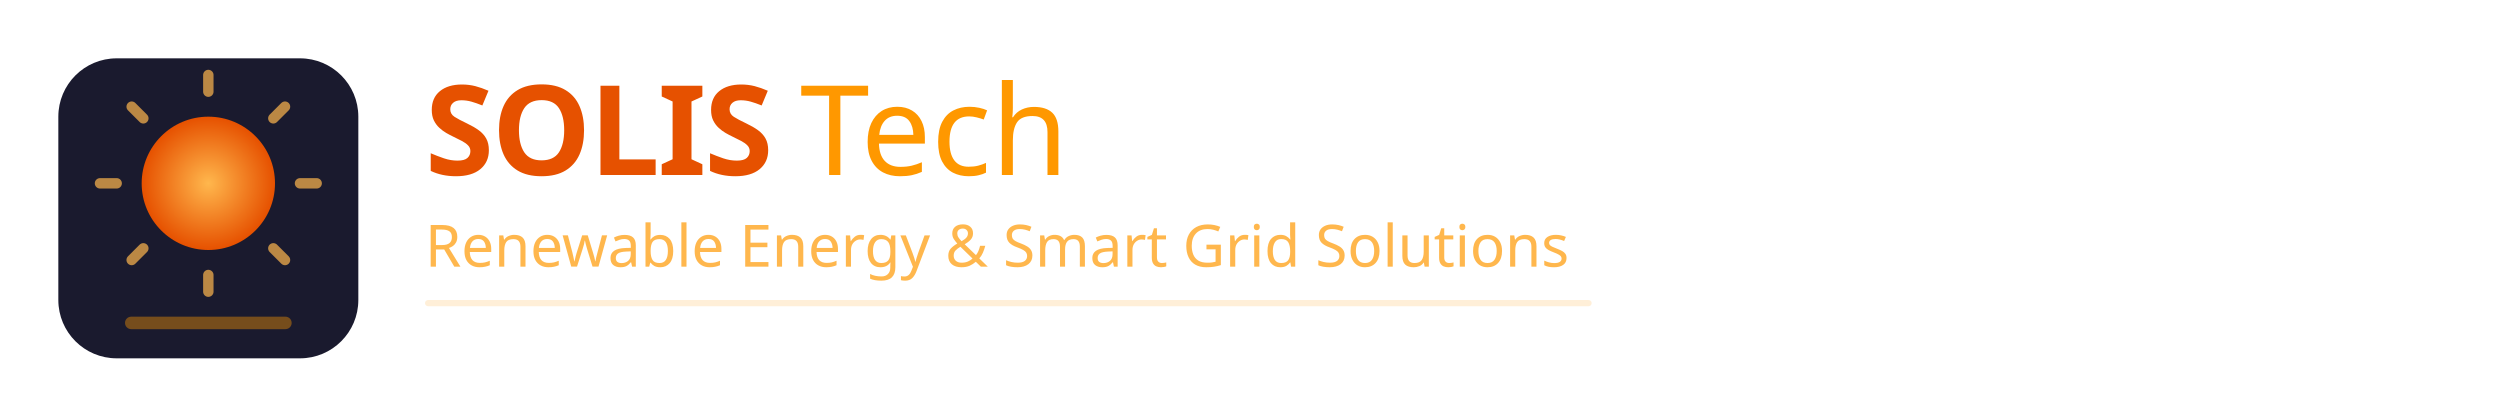
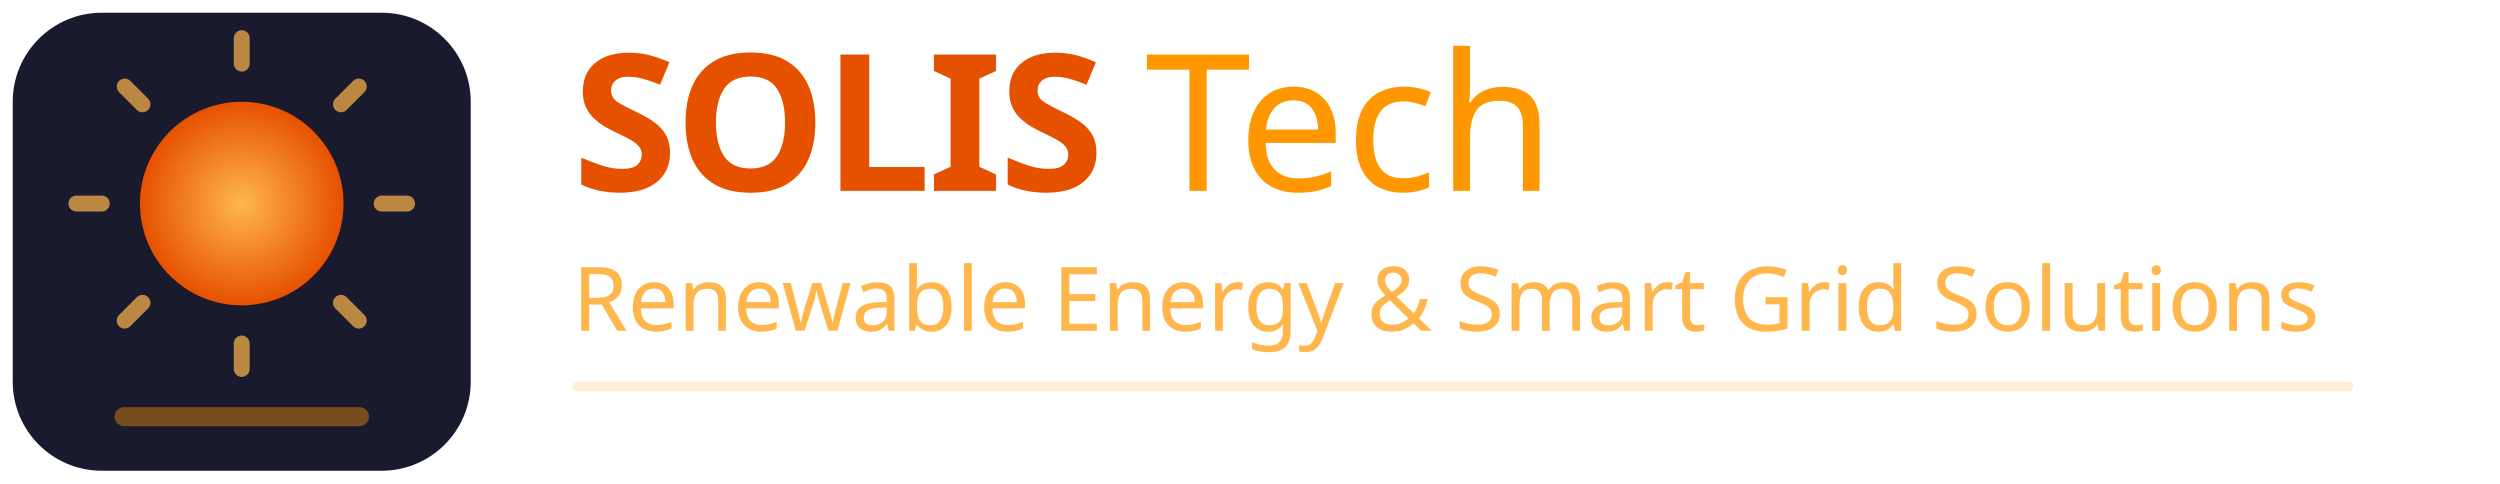
- <svg xmlns="http://www.w3.org/2000/svg" viewBox="0 0 600 100" width="1800" height="300">
+ <svg xmlns="http://www.w3.org/2000/svg" viewBox="12 12 393 76" width="1179" height="228">
  <defs>
    <radialGradient id="smg" cx="50%" cy="50%" r="50%">
      <stop offset="0%" stop-color="#FFB74D" />
      <stop offset="100%" stop-color="#E65100" />
    </radialGradient>
  </defs>
  <rect x="14" y="14" width="72" height="72" rx="14" fill="#1A1A2E" />
  <circle cx="50" cy="44" r="16" fill="url(#smg)" />
  <g stroke="#FFB74D" stroke-width="2.5" stroke-linecap="round" opacity="0.7">
    <line x1="50" y1="18" x2="50" y2="22" />
    <line x1="50" y1="66" x2="50" y2="70" />
    <line x1="24" y1="44" x2="28" y2="44" />
    <line x1="72" y1="44" x2="76" y2="44" />
    <line x1="31.6" y1="25.6" x2="34.4" y2="28.4" />
    <line x1="65.6" y1="59.6" x2="68.4" y2="62.4" />
    <line x1="31.6" y1="62.4" x2="34.4" y2="59.6" />
    <line x1="65.6" y1="28.4" x2="68.4" y2="25.6" />
  </g>
  <rect x="30" y="76" width="40" height="3" rx="1.5" fill="#FF9800" opacity="0.4" />
  <text x="102" y="42" font-family="'Segoe UI',system-ui,sans-serif" font-weight="700" font-size="30" fill="#E65100" letter-spacing="-0.5">SOLIS</text>
  <text x="192" y="42" font-family="'Segoe UI',system-ui,sans-serif" font-weight="300" font-size="30" fill="#FF9800">Tech</text>
  <text x="102" y="64" font-family="'Segoe UI',system-ui,sans-serif" font-weight="400" font-size="14" fill="#FFB74D">Renewable Energy &amp; Smart Grid Solutions</text>
  <rect x="102" y="72" width="280" height="1.5" rx="0.75" fill="#FFE0B2" opacity="0.5" />
</svg>
